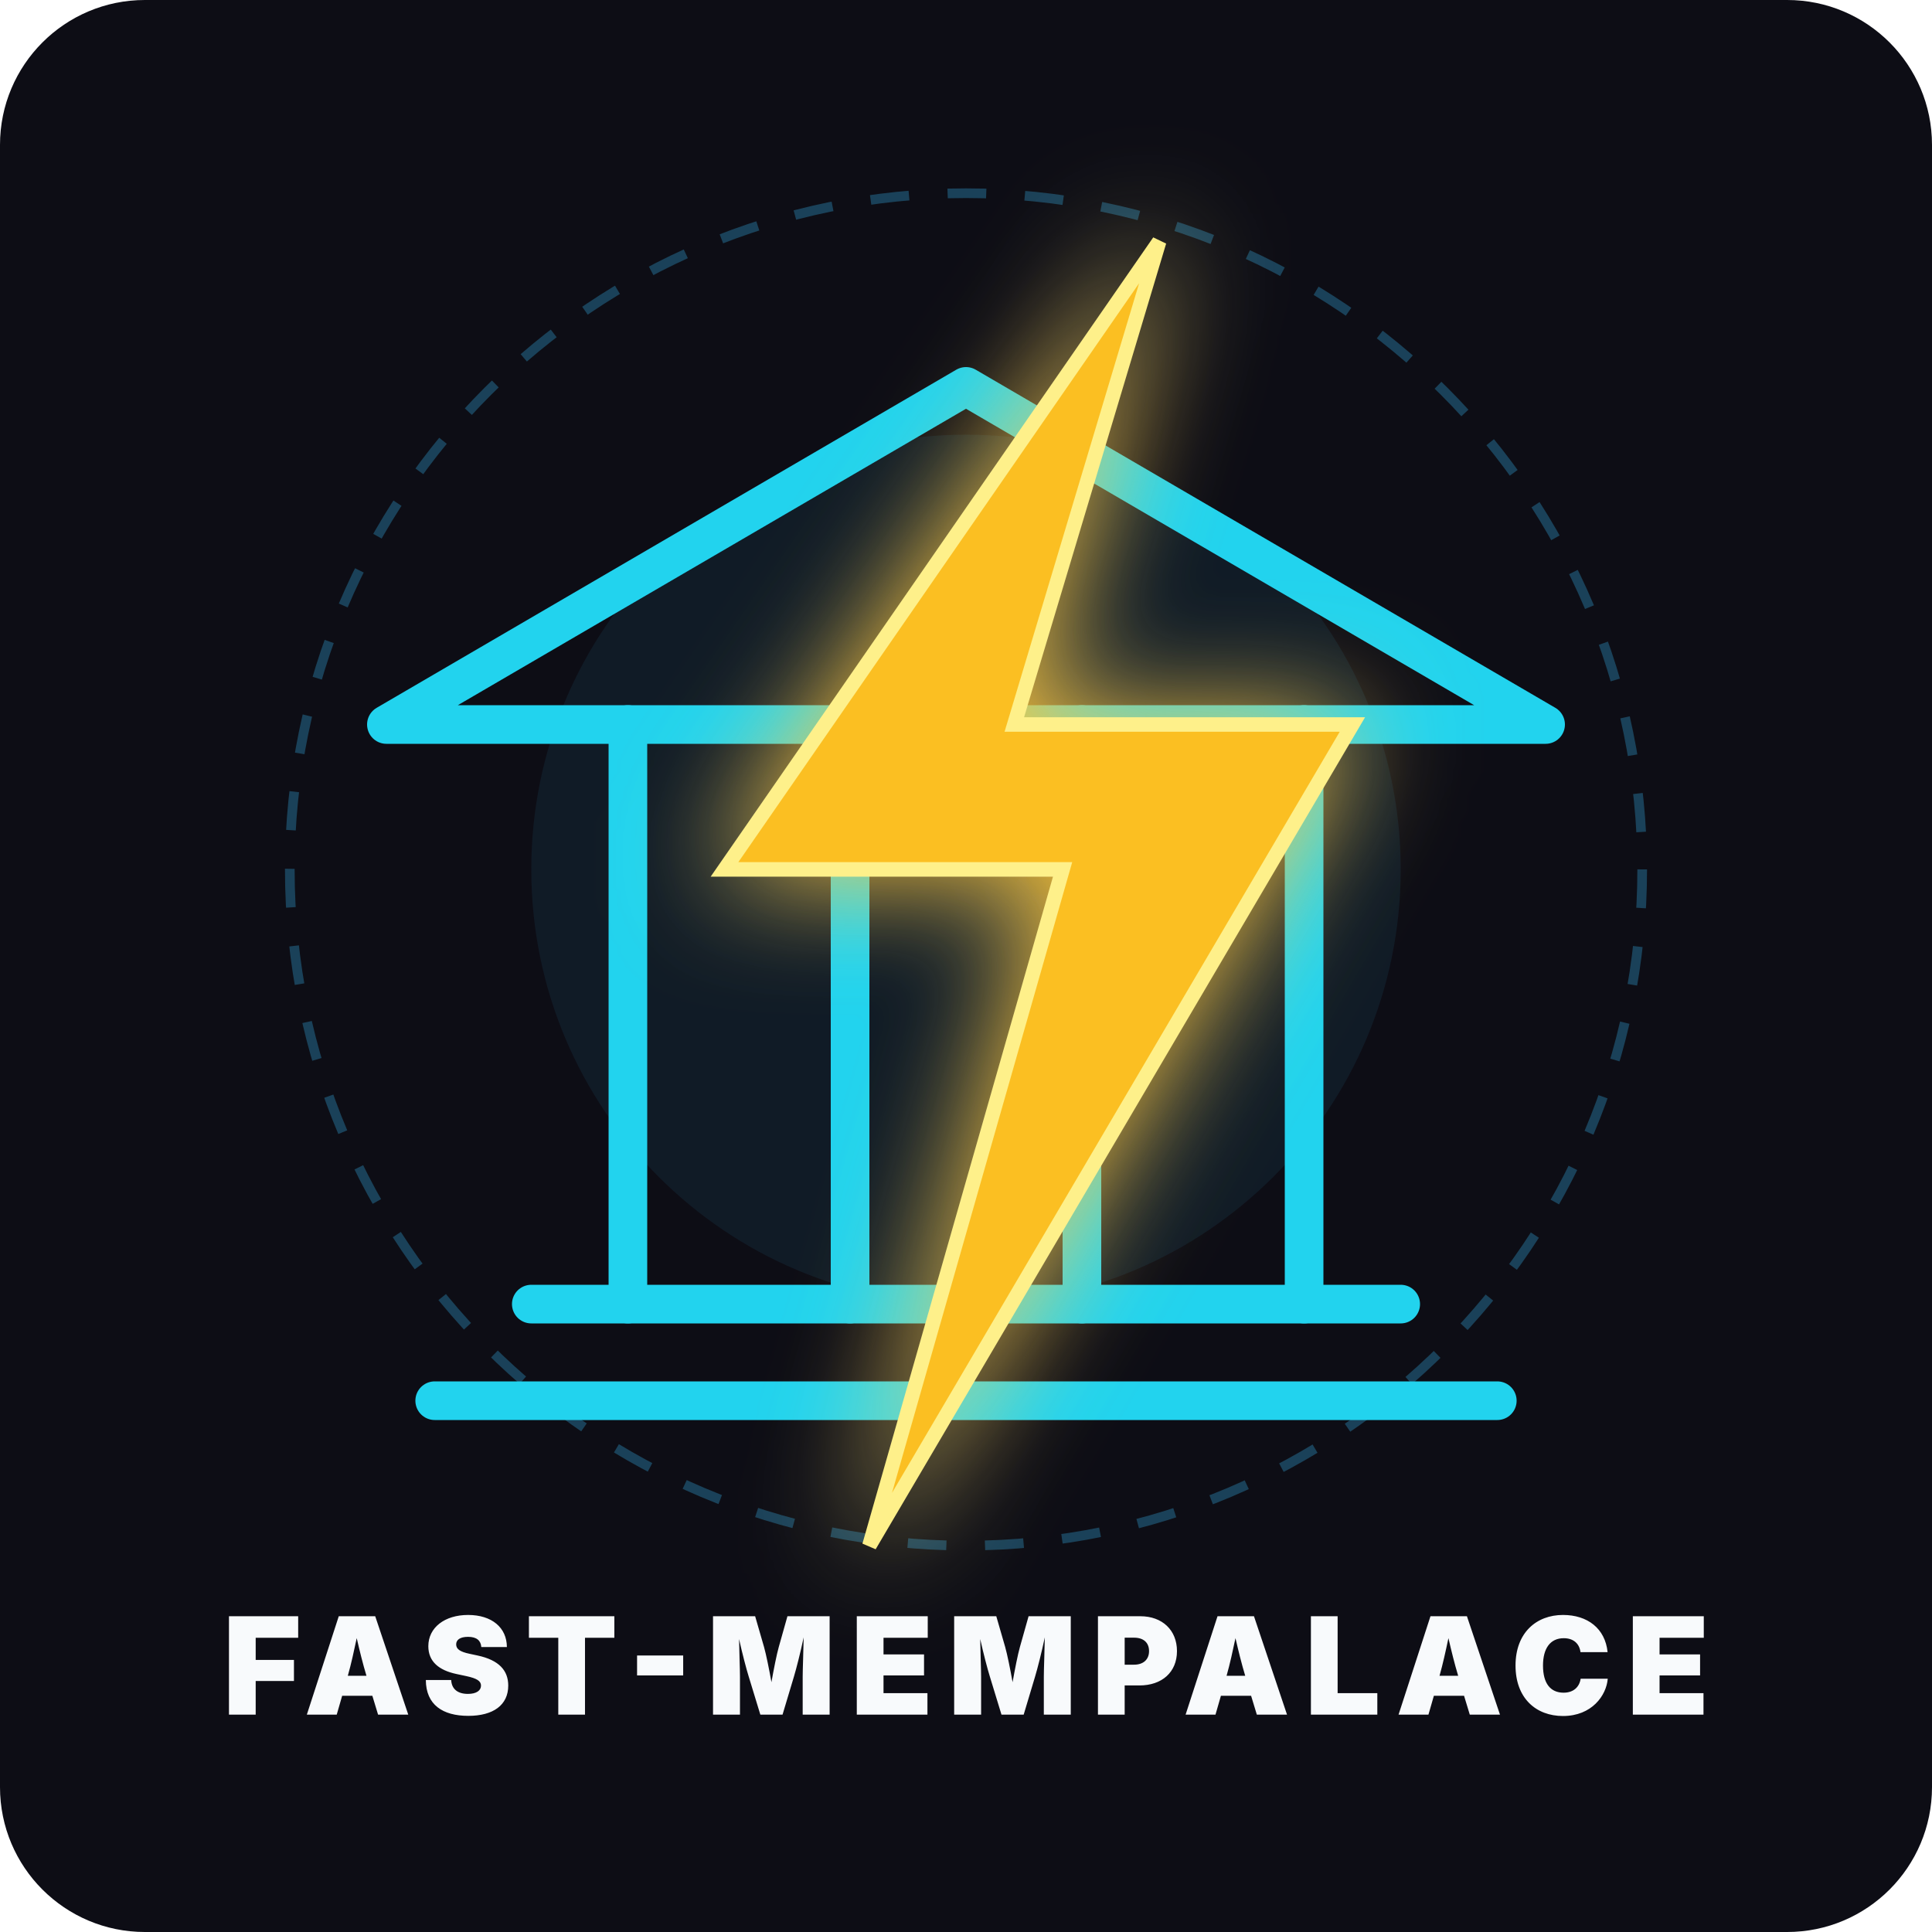
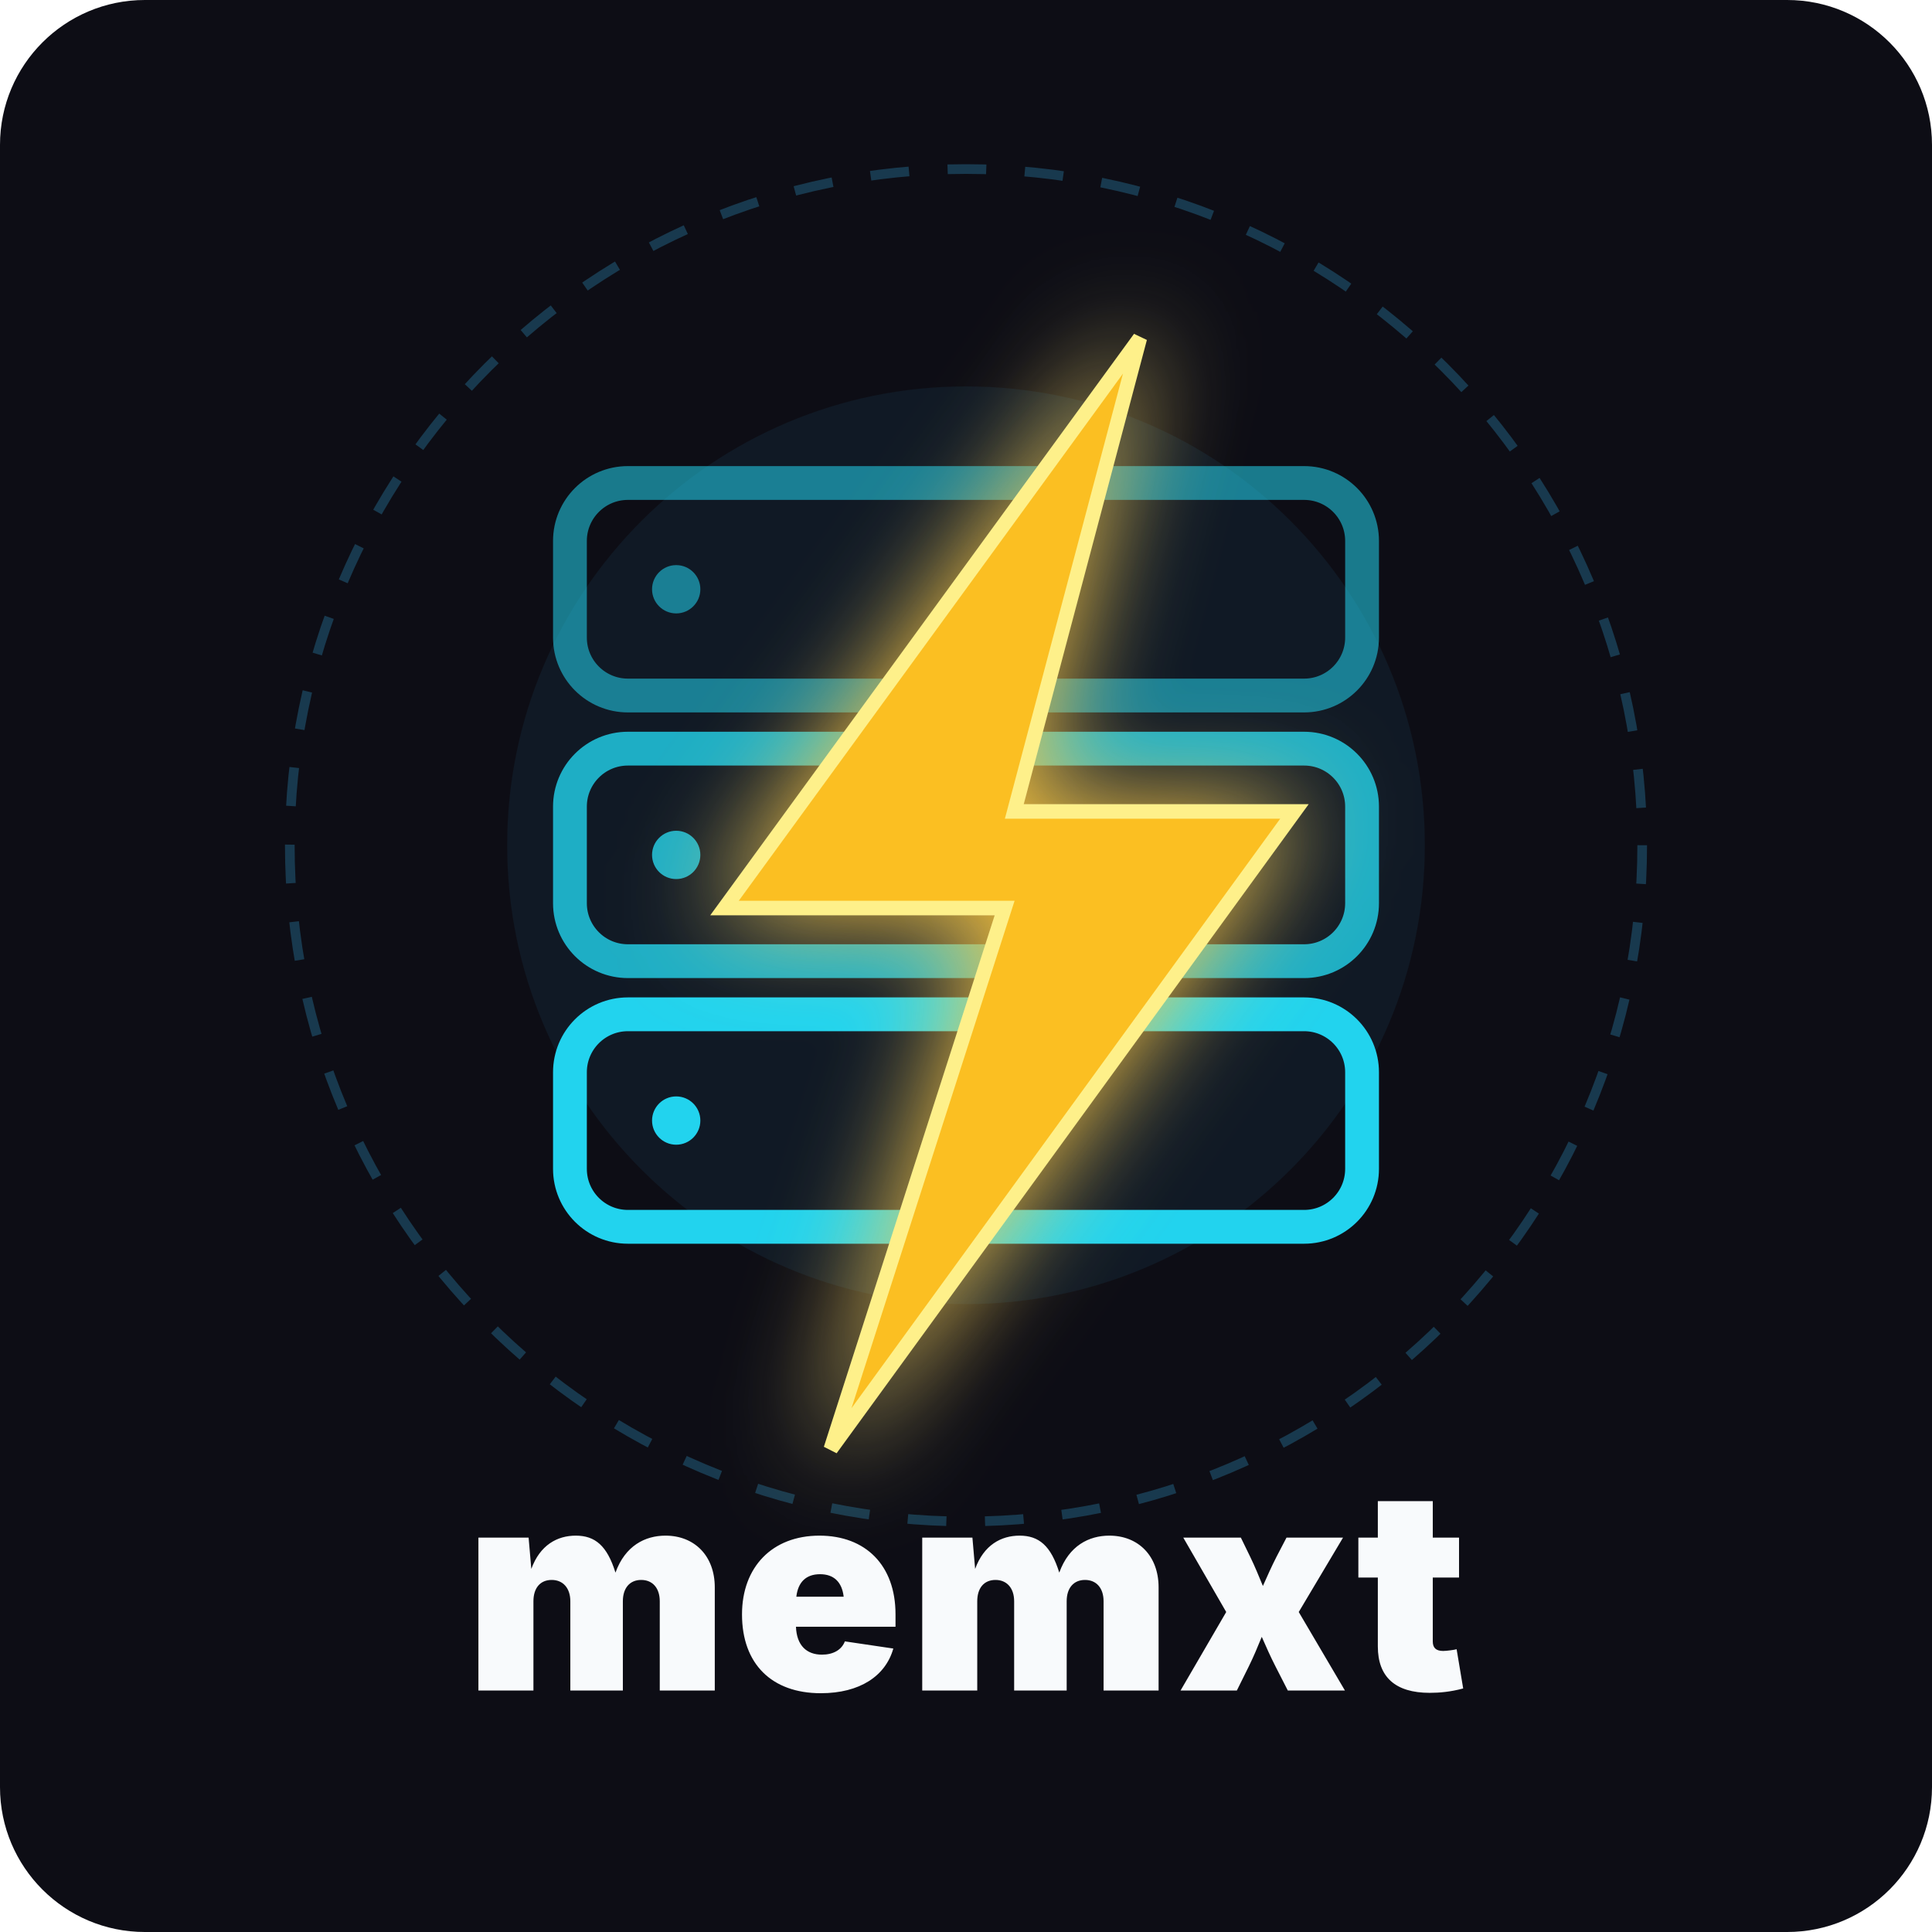
<svg xmlns="http://www.w3.org/2000/svg" viewBox="0 0 400 400" width="100%" height="100%">
  <rect width="400" height="400" fill="#0D0D15" rx="30" />
-   <circle cx="200" cy="180" r="140" fill="none" stroke="#38BDF8" stroke-width="2" stroke-dasharray="8 8" opacity="0.3" />
-   <circle cx="200" cy="180" r="90" fill="#38BDF8" opacity="0.08" />
-   <g fill="none" stroke="#22D3EE" stroke-width="8" stroke-linecap="round" stroke-linejoin="round">
-     <path d="M110 270 L290 270" />
-     <path d="M90 290 L310 290" />
-     <path d="M130 150 L130 270" />
-     <path d="M176 150 L176 270" />
-     <path d="M224 150 L224 270" />
-     <path d="M270 150 L270 270" />
-     <path d="M80 150 L320 150 L200 80 Z" stroke-width="8" />
-   </g>
-   <path d="M240 50 L150 180 L220 180 L180 320 L280 150 L210 150 Z" fill="#FBBF24" stroke="#FEF08A" stroke-width="3" filter="url(#glow)" />
+   <circle cx="200" cy="175" r="140" fill="none" stroke="#38BDF8" stroke-width="2" stroke-dasharray="8 8" opacity="0.25" />
+   <circle cx="200" cy="175" r="95" fill="#38BDF8" opacity="0.07" />
  <defs>
-     <filter id="glow" x="-30%" y="-30%" width="160%" height="160%">
-       <feGaussianBlur stdDeviation="12" result="blur" />
+     <filter id="glow" x="-40%" y="-40%" width="180%" height="180%">
+       <feGaussianBlur stdDeviation="11" result="blur" />
      <feMerge>
        <feMergeNode in="blur" />
        <feMergeNode in="SourceGraphic" />
      </feMerge>
    </filter>
  </defs>
-   <text x="200" y="355" fill="#F8FAFC" font-family="-apple-system, system-ui, sans-serif" font-size="28" font-weight="900" text-anchor="middle" letter-spacing="3">FAST-MEMPALACE</text>
+   <g fill="none" stroke="#22D3EE" stroke-width="7" stroke-linejoin="round">
+     <rect x="118" y="100" width="164" height="44" rx="12" opacity="0.55" />
+     <rect x="118" y="155" width="164" height="44" rx="12" opacity="0.8" />
+     <rect x="118" y="210" width="164" height="44" rx="12" />
+   </g>
+   <g fill="#22D3EE">
+     <circle cx="140" cy="122" r="5" opacity="0.55" />
+     <circle cx="140" cy="177" r="5" opacity="0.8" />
+     <circle cx="140" cy="232" r="5" />
+   </g>
+   <path d="M236 70 L150 188 L208 188 L172 300 L268 168 L210 168 Z" fill="#FBBF24" stroke="#FEF08A" stroke-width="3" filter="url(#glow)" />
+   <text x="200" y="350" fill="#F8FAFC" font-family="-apple-system, system-ui, 'Segoe UI', sans-serif" font-size="58" font-weight="900" text-anchor="middle" letter-spacing="1">memxt</text>
</svg>
